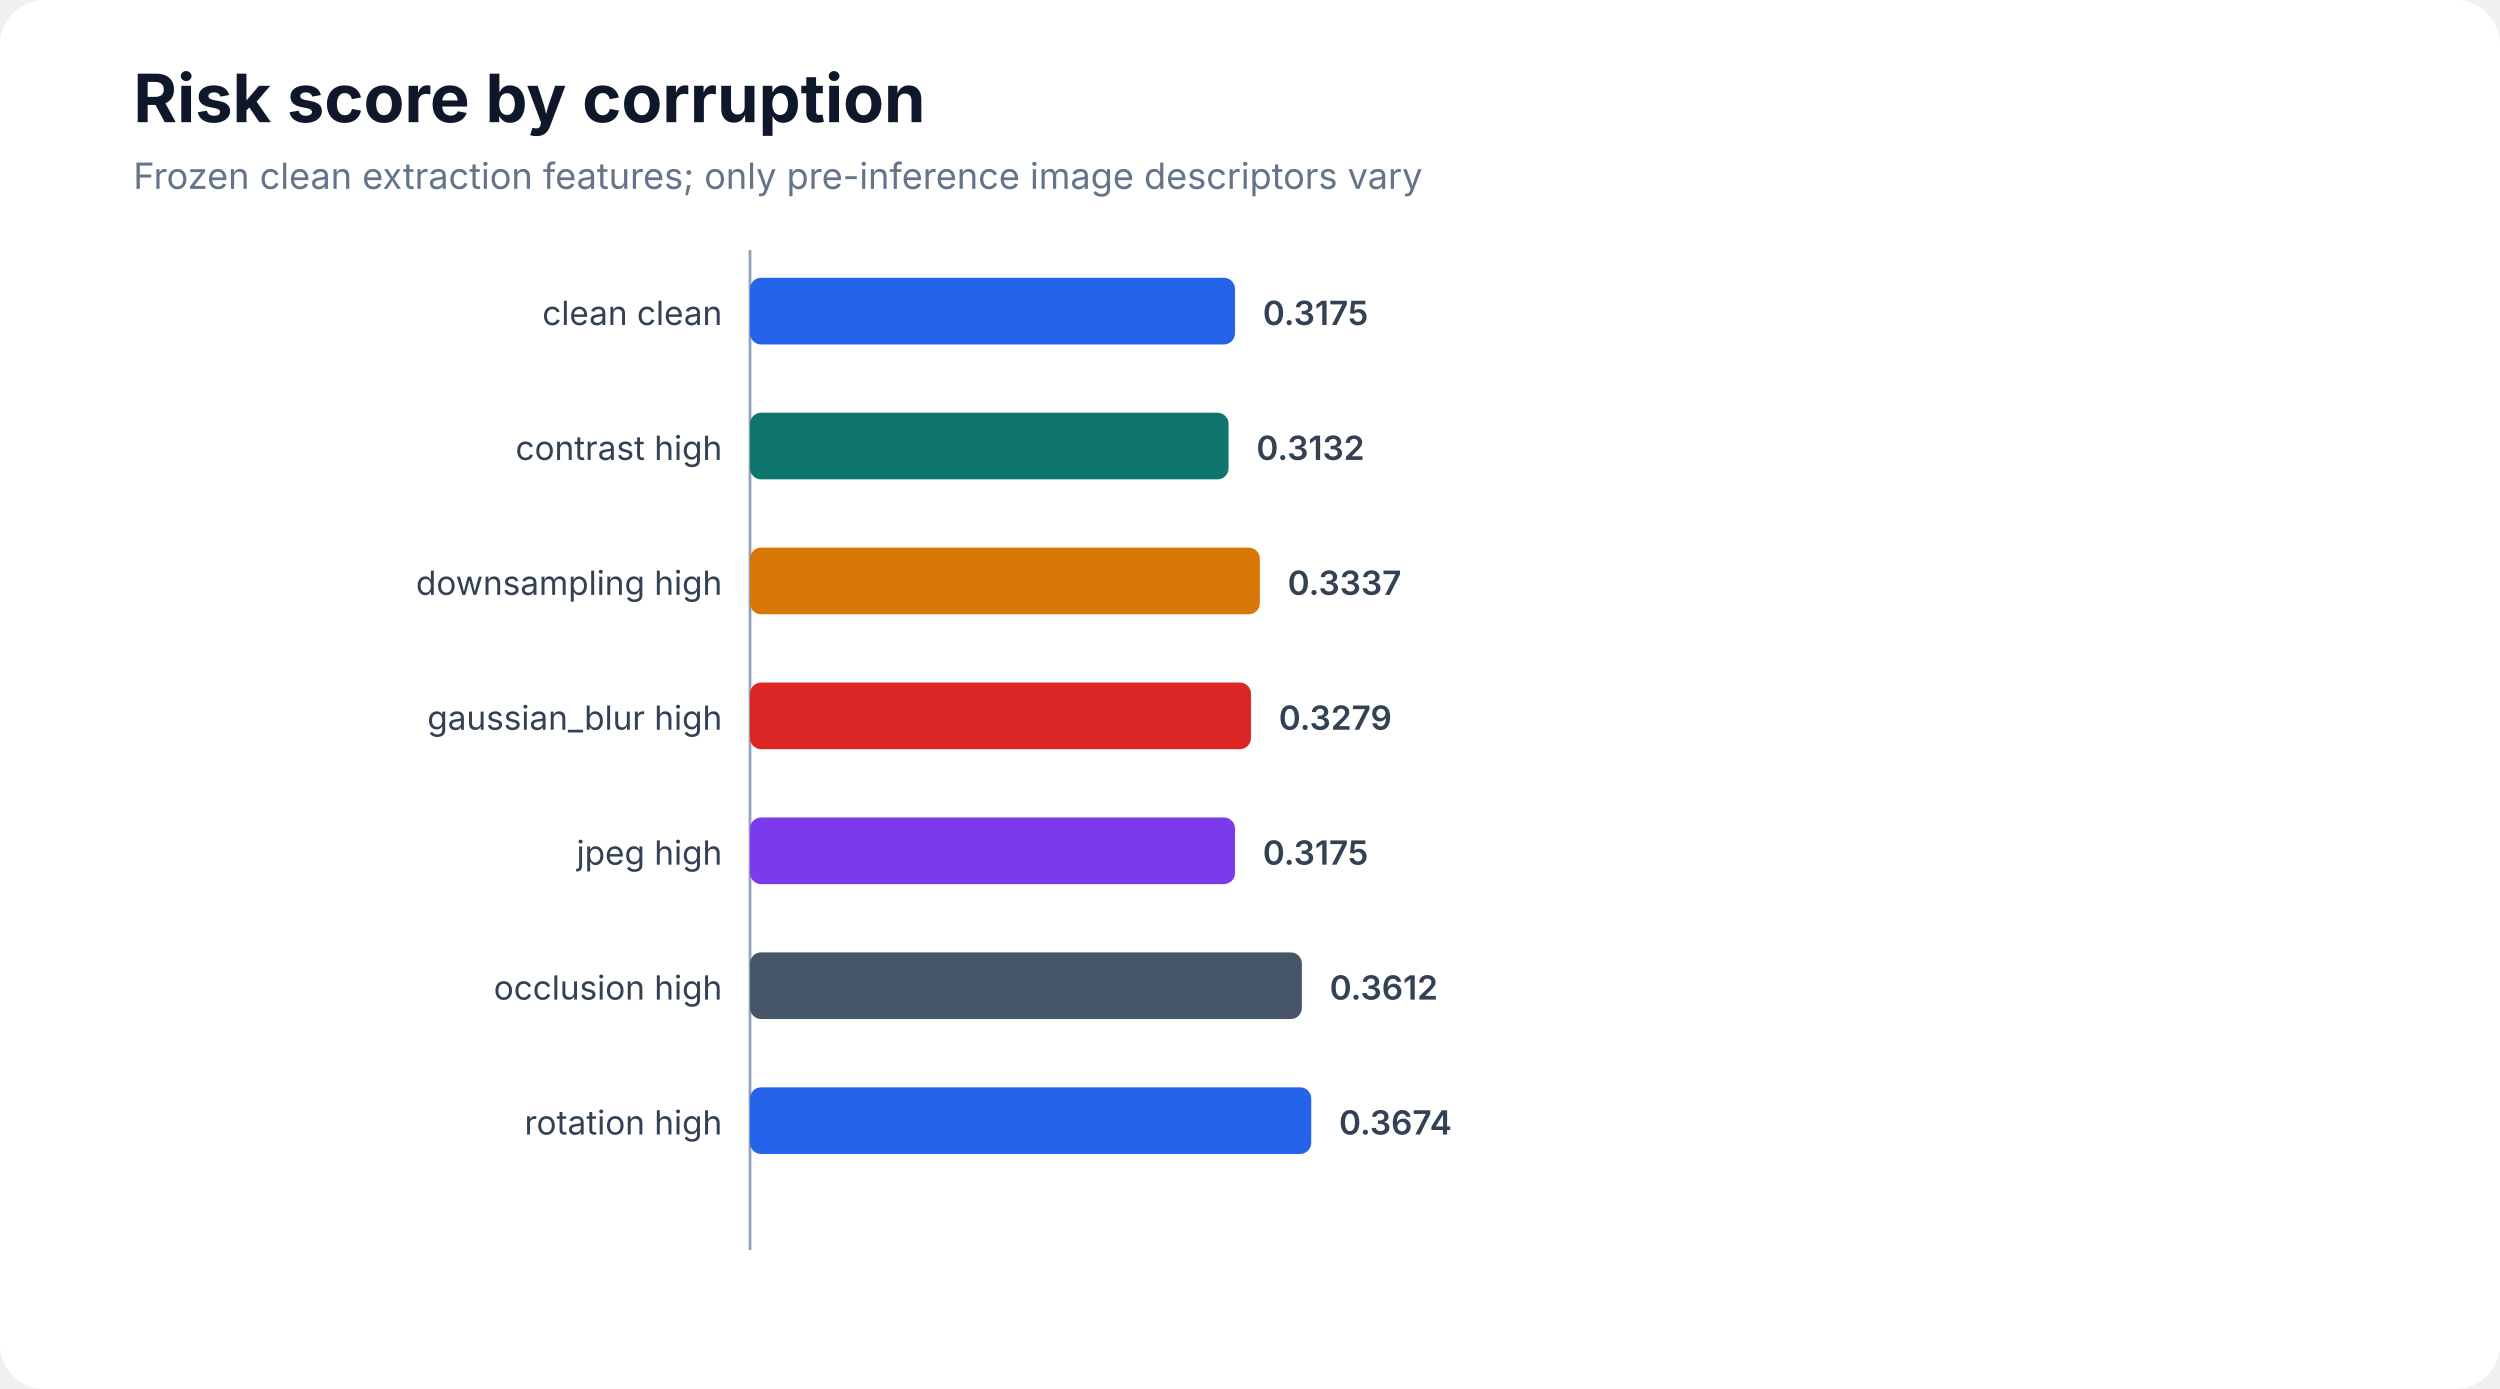
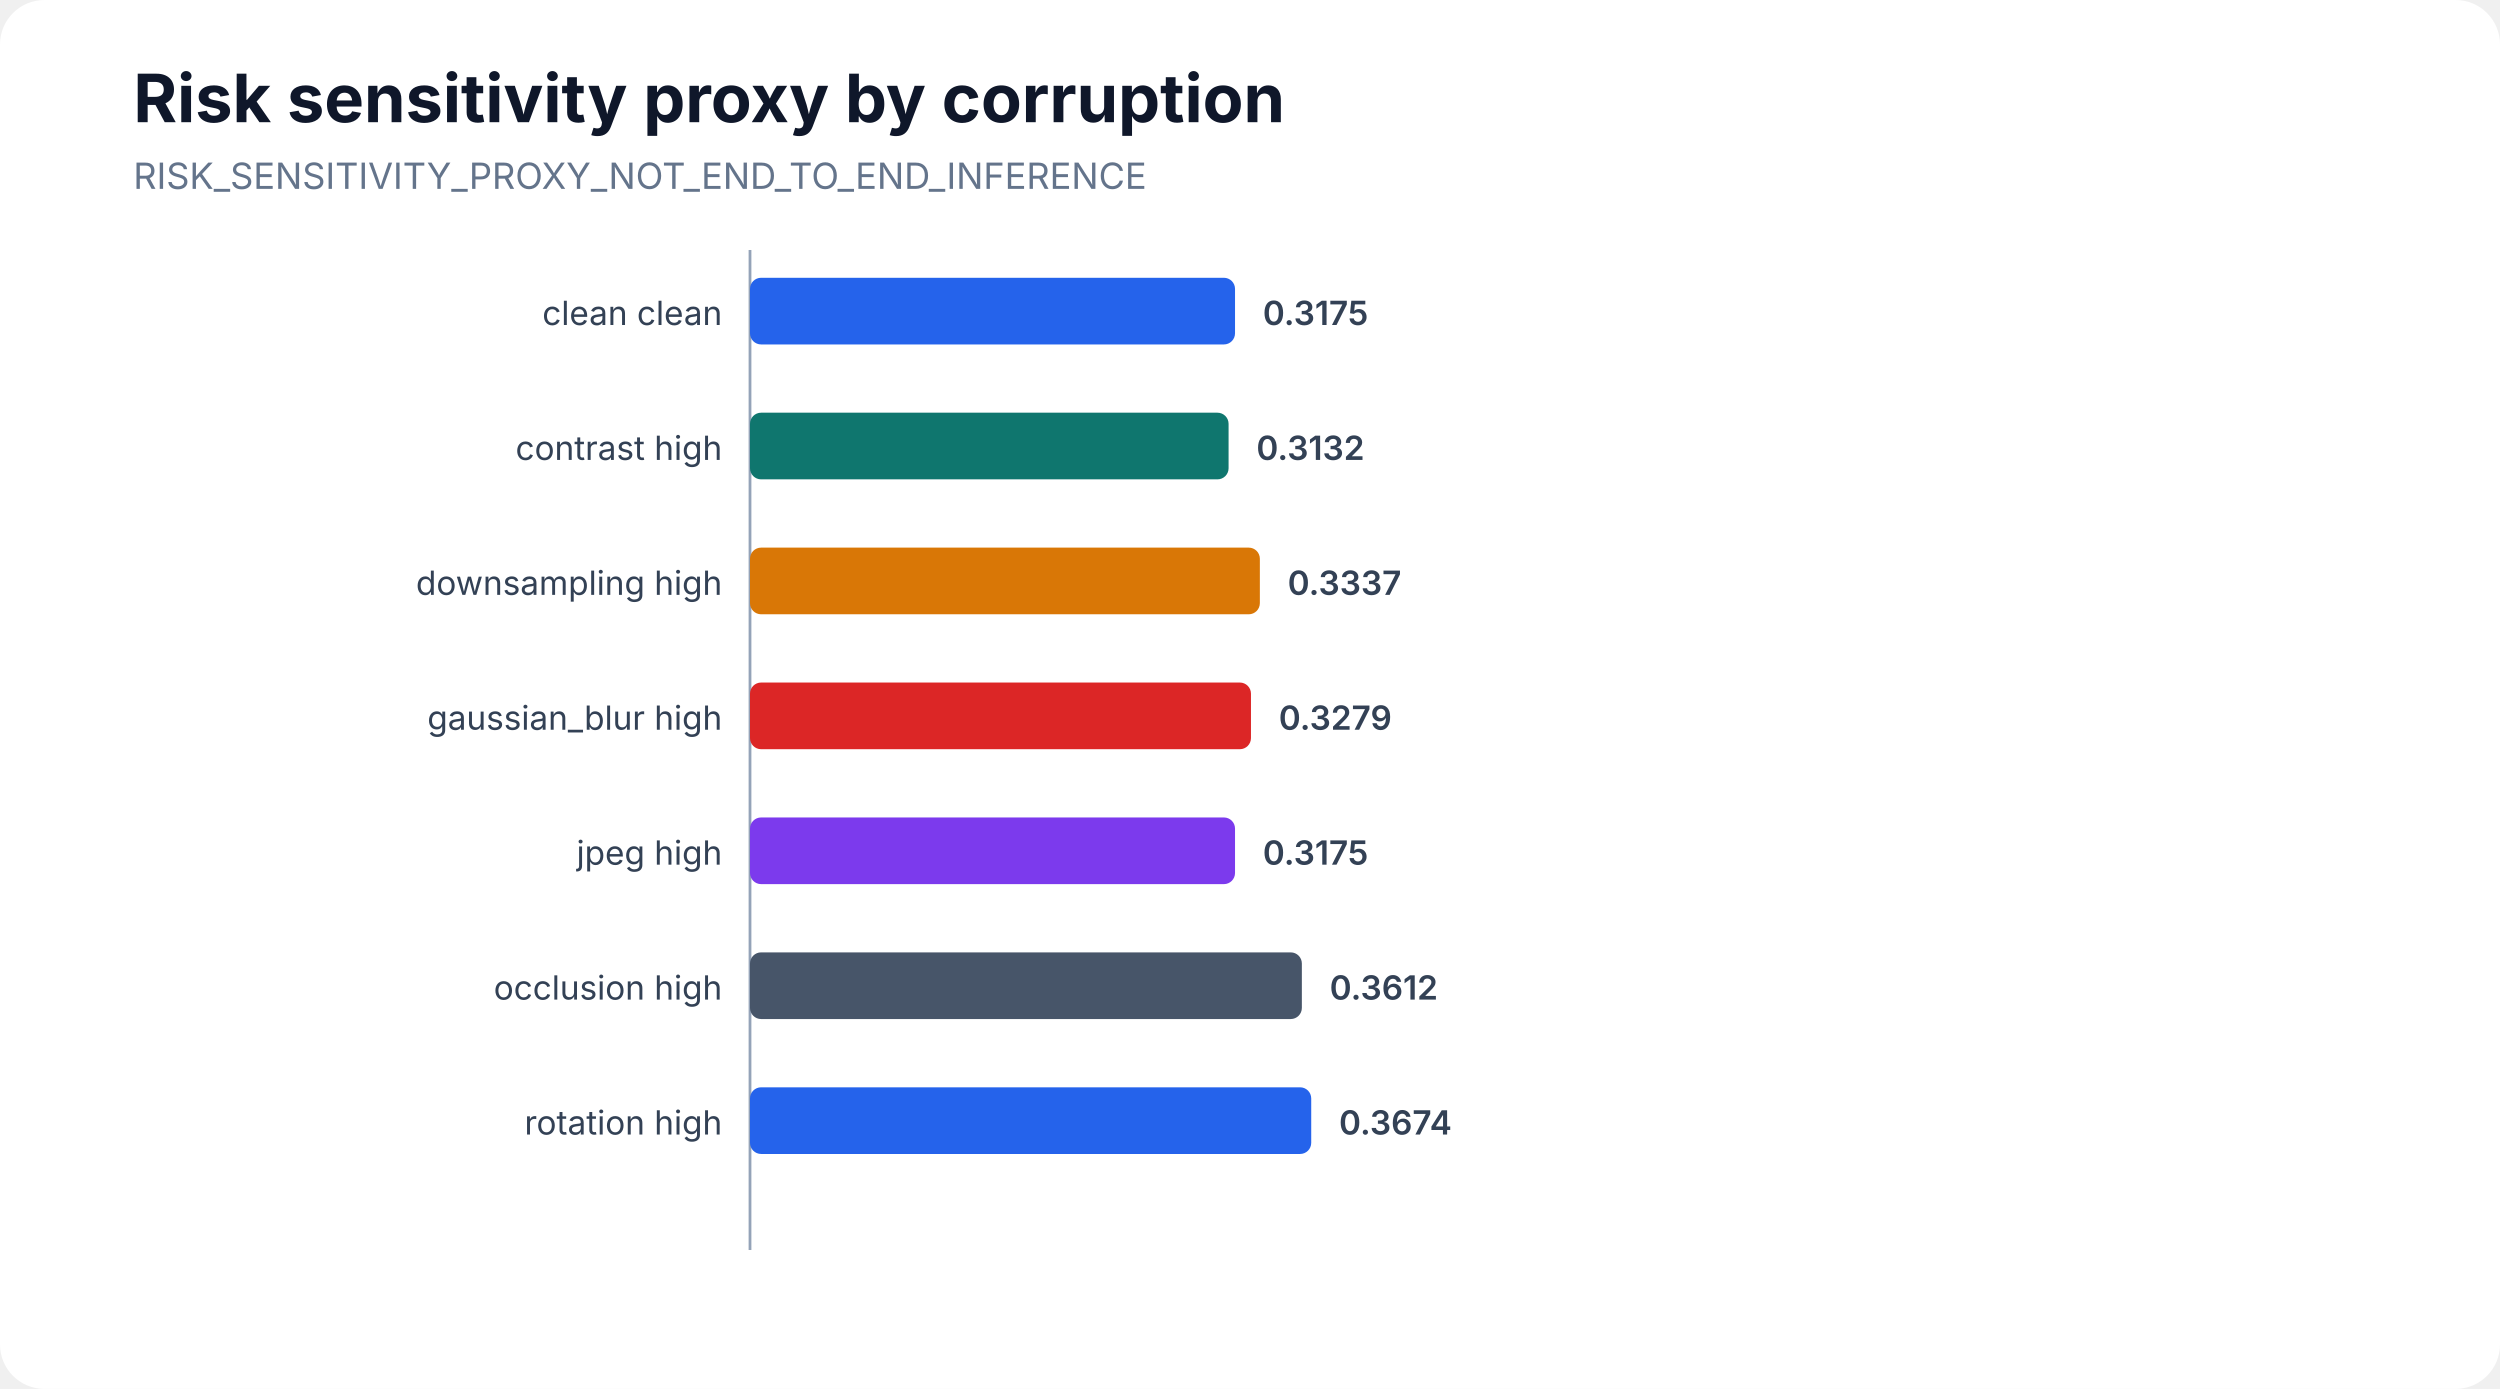
- <svg xmlns="http://www.w3.org/2000/svg" width="900" height="500" viewBox="0 0 900 500" role="img" aria-label="Risk score by corruption">
+ <svg xmlns="http://www.w3.org/2000/svg" width="900" height="500" viewBox="0 0 900 500" role="img" aria-label="Risk sensitivity proxy by corruption">
  <style>text{font-family:Inter,Arial,sans-serif;fill:#334155}.title{font-size:24px;font-weight:700;fill:#0f172a}.sub{font-size:13px;fill:#64748b}.label{font-size:12px}.value{font-size:12px;font-weight:600}@media(prefers-color-scheme:dark){text{fill:#cbd5e1}.title{fill:#f8fafc}.sub{fill:#94a3b8}}</style>
  <rect width="900" height="500" rx="16" fill="#ffffff" />
-   <text x="48" y="44" class="title">Risk score by corruption</text>
-   <text x="48" y="68" class="sub">Frozen clean extraction features; only pre-inference image descriptors vary</text>
+   <text x="48" y="44" class="title">Risk sensitivity proxy by corruption</text>
+   <text x="48" y="68" class="sub">RISK_SENSITIVITY_PROXY_NOT_END_TO_END_INFERENCE</text>
  <line x1="270" y1="90" x2="270" y2="450" stroke="#94a3b8" />
  <text x="260" y="117.0" text-anchor="end" class="label">clean clean</text>
  <rect x="270" y="100.0" width="174.61" height="24" rx="4" fill="#2563eb" />
  <text x="454.61" y="117.0" class="value">0.3175</text>
  <text x="260" y="165.571" text-anchor="end" class="label">contrast high</text>
  <rect x="270" y="148.571" width="172.29" height="24" rx="4" fill="#0f766e" />
  <text x="452.29" y="165.571" class="value">0.3132</text>
  <text x="260" y="214.143" text-anchor="end" class="label">downsampling high</text>
  <rect x="270" y="197.143" width="183.55" height="24" rx="4" fill="#d97706" />
  <text x="463.55" y="214.143" class="value">0.3337</text>
  <text x="260" y="262.714" text-anchor="end" class="label">gaussian_blur high</text>
  <rect x="270" y="245.714" width="180.35" height="24" rx="4" fill="#dc2626" />
  <text x="460.35" y="262.714" class="value">0.3279</text>
  <text x="260" y="311.286" text-anchor="end" class="label">jpeg high</text>
  <rect x="270" y="294.286" width="174.61" height="24" rx="4" fill="#7c3aed" />
  <text x="454.61" y="311.286" class="value">0.3175</text>
  <text x="260" y="359.857" text-anchor="end" class="label">occlusion high</text>
  <rect x="270" y="342.857" width="198.67" height="24" rx="4" fill="#475569" />
  <text x="478.67" y="359.857" class="value">0.3612</text>
  <text x="260" y="408.429" text-anchor="end" class="label">rotation high</text>
  <rect x="270" y="391.429" width="202.04" height="24" rx="4" fill="#2563eb" />
  <text x="482.04" y="408.429" class="value">0.3674</text>
</svg>
